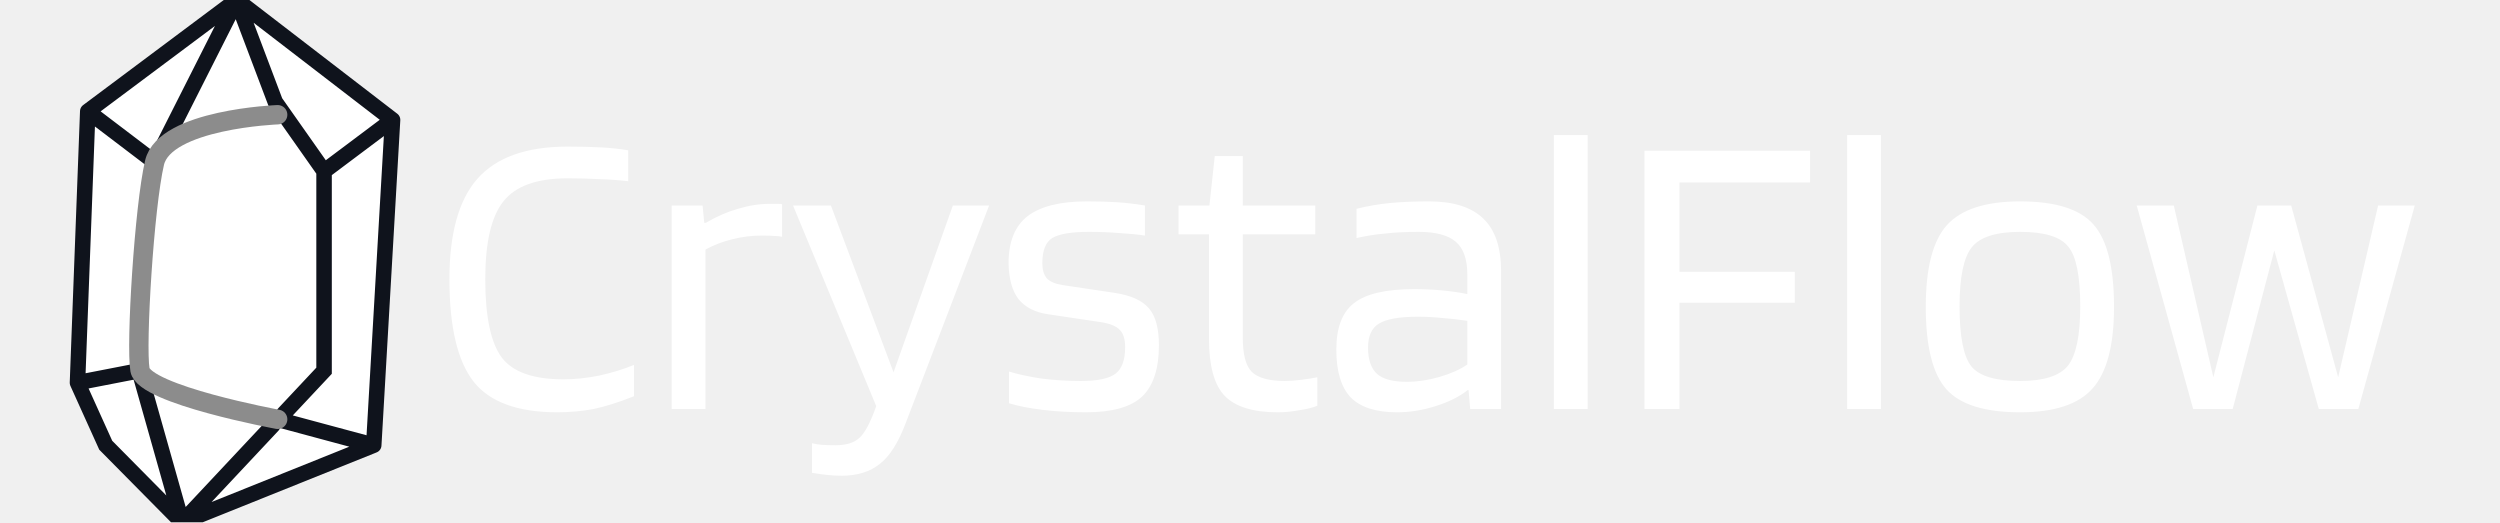
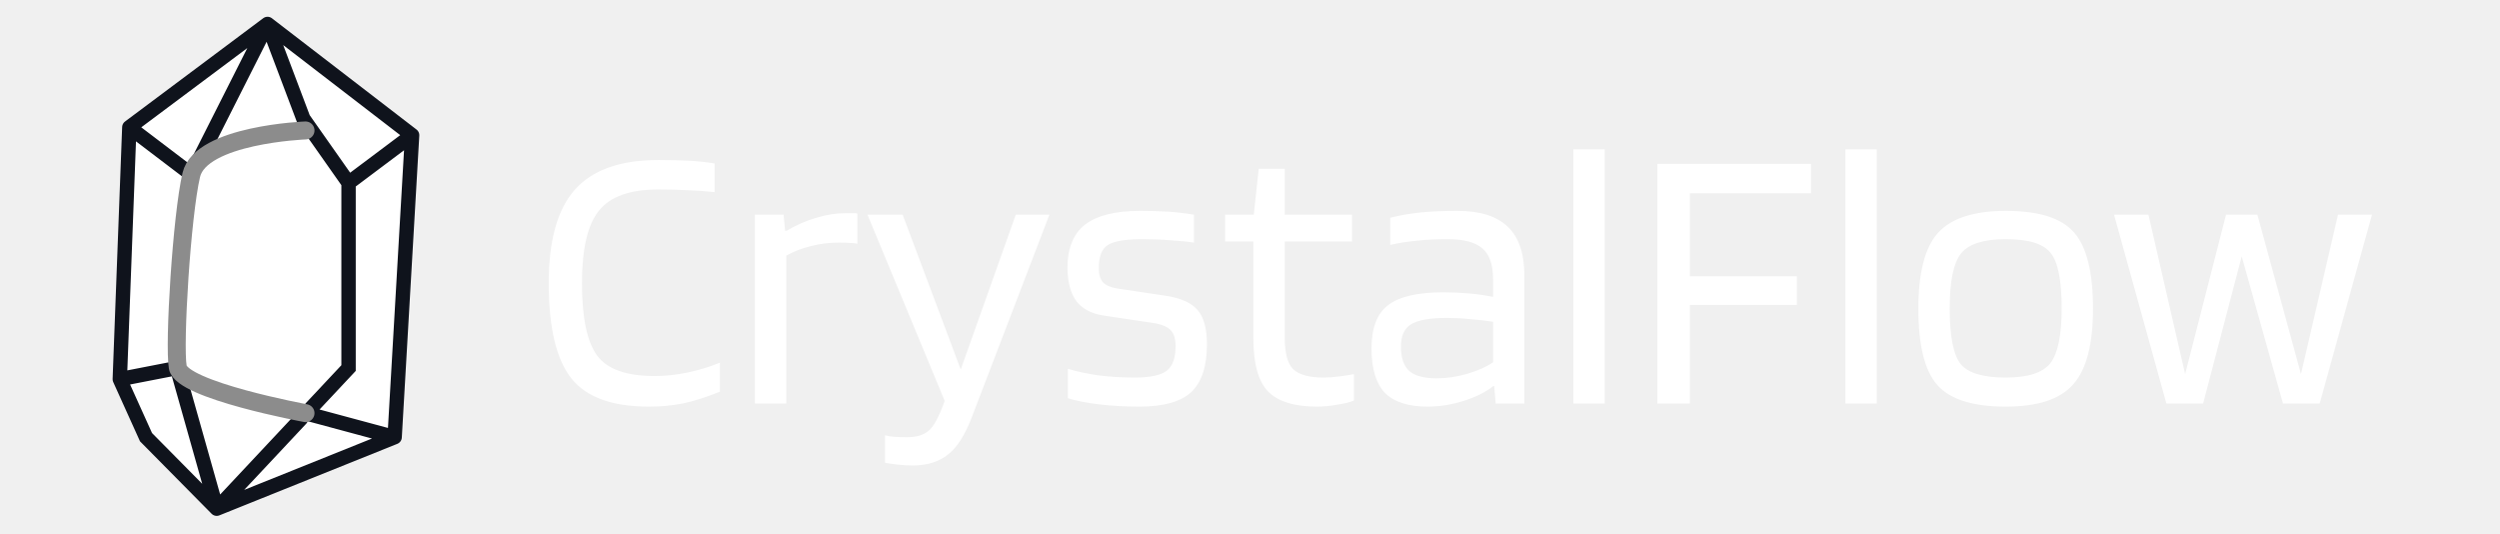
- <svg xmlns="http://www.w3.org/2000/svg" width="1936" height="405" viewBox="0 0 1936 405" fill="none">
-   <g clip-path="url(#clip0_48_34)">
-     <path d="M67.957 86.196L60 296.38L81.88 344.783L140.891 404.456L289.413 344.783L304 92.826L250.957 132.609L213.163 78.902L183.326 0L67.957 86.196Z" fill="white" />
-     <path d="M250.957 132.609L304 92.826L183.326 0L213.163 78.902L250.957 132.609Z" fill="white" />
-     <path d="M117.685 123.989L67.957 86.196M67.957 86.196L60 296.38M67.957 86.196L183.326 0M60 296.38L102.435 288.129M60 296.38L81.88 344.783L140.891 404.456M211.174 329.517L140.891 404.456M140.891 404.456L109.238 292.402M140.891 404.456L289.413 344.783M215.512 324.891L289.413 344.783M219.793 320.326L250.957 287.098V132.609M250.957 132.609L304 92.826M250.957 132.609L213.163 78.902L183.326 0M304 92.826L289.413 344.783M304 92.826L183.326 0M183.326 0L123.024 119.348" stroke="#0F131C" stroke-width="12" stroke-linecap="round" />
-     <path d="M215.024 324.72C215.024 324.72 111.717 305.663 108.402 286.435C105.087 267.207 111.717 159.794 119.674 125.978C127.63 92.163 215.024 88.848 215.024 88.848" stroke="#8C8C8C" stroke-width="15" stroke-linecap="round" />
-     <path d="M436.399 293.76C445.118 293.76 454.263 292.803 463.833 290.889C473.616 288.763 482.654 285.998 490.948 282.595V306.839C479.251 311.518 468.831 314.814 459.686 316.728C450.754 318.43 441.397 319.28 431.614 319.28C400.99 319.28 379.404 311.412 366.857 295.674C354.31 279.724 348.036 253.247 348.036 216.243C348.036 180.728 355.267 154.783 369.728 138.407C384.402 121.819 407.689 113.525 439.589 113.525C449.372 113.525 458.091 113.738 465.747 114.163C473.403 114.589 480.315 115.333 486.482 116.396V140.321C479.039 139.471 471.489 138.939 463.833 138.726C456.39 138.301 448.308 138.088 439.589 138.088C415.77 138.088 399.182 144.043 389.825 155.952C380.468 167.649 375.789 187.746 375.789 216.243C375.789 245.166 380.042 265.369 388.549 276.853C397.056 288.125 413.006 293.76 436.399 293.76ZM546.319 316.728H520.161V159.142H544.086L545.362 172.54H546.638C554.932 167.649 563.226 164.034 571.52 161.694C579.814 159.142 588.002 157.866 596.083 157.866C599.486 157.866 601.719 157.866 602.782 157.866C604.058 157.866 605.015 157.973 605.653 158.185V183.386C604.165 182.961 602.251 182.748 599.911 182.748C597.785 182.536 594.382 182.429 589.703 182.429C582.047 182.429 574.498 183.386 567.054 185.3C559.824 187.002 552.912 189.66 546.319 193.275V316.728ZM646.976 344.8C655.058 344.8 661.119 342.993 665.159 339.377C669.413 335.975 673.879 327.681 678.557 314.495L614.119 159.142H643.467L691.955 288.337L737.891 159.142H765.963L701.525 327.255C695.783 342.567 689.084 353.201 681.428 359.155C673.772 365.323 663.883 368.406 651.761 368.406C648.146 368.406 644.318 368.194 640.277 367.768C636.449 367.343 632.621 366.811 628.793 366.173V343.205C631.133 343.843 633.685 344.269 636.449 344.481C639.427 344.694 642.936 344.8 646.976 344.8ZM843.236 179.558C829.625 179.558 820.162 181.153 814.845 184.343C809.741 187.533 807.189 194.02 807.189 203.802C807.189 208.906 808.359 212.841 810.698 215.605C813.25 218.157 817.184 219.859 822.501 220.709L863.014 226.77C875.774 228.684 884.706 232.725 889.81 238.892C894.914 244.847 897.466 254.311 897.466 267.283C897.466 285.573 893.106 298.864 884.387 307.158C875.668 315.24 861.206 319.28 841.003 319.28C828.881 319.28 817.61 318.642 807.189 317.366C796.768 316.09 788.155 314.389 781.35 312.262V287.699C788.155 289.826 796.449 291.634 806.232 293.122C816.227 294.398 826.435 295.036 836.856 295.036C850.041 295.036 859.08 293.122 863.971 289.294C868.862 285.466 871.308 278.661 871.308 268.878C871.308 262.711 869.926 258.245 867.161 255.48C864.396 252.503 859.399 250.483 852.168 249.419L811.655 243.358C801.447 241.87 793.791 237.935 788.687 231.555C783.796 225.175 781.244 215.924 781.031 203.802C781.031 187.214 785.922 175.092 795.705 167.436C805.7 159.78 821.012 155.952 841.641 155.952C850.148 155.952 857.804 156.165 864.609 156.59C871.627 157.016 878.964 157.866 886.62 159.142V182.429C881.091 181.579 874.604 180.941 867.161 180.515C859.718 179.877 851.743 179.558 843.236 179.558ZM1020.14 292.165V314.176C1016.74 315.665 1012.06 316.835 1006.11 317.685C1000.37 318.749 994.837 319.28 989.52 319.28C970.38 319.28 956.663 315.027 948.369 306.52C940.288 298.014 936.247 283.34 936.247 262.498V181.472H912.641V159.142H936.566L940.713 120.862H962.405V159.142H1018.55V181.472H962.405V261.541C962.405 274.514 964.744 283.34 969.423 288.018C974.314 292.697 982.821 295.036 994.943 295.036C998.771 295.036 1003.13 294.717 1008.02 294.079C1013.13 293.441 1017.17 292.803 1020.14 292.165ZM1081.74 319.28C1065.58 319.28 1053.67 315.452 1046.01 307.796C1038.57 299.928 1034.85 287.593 1034.85 270.792C1034.85 253.779 1039.42 241.763 1048.56 234.745C1057.71 227.515 1073.23 223.899 1095.14 223.899C1102.37 223.899 1109.49 224.218 1116.51 224.856C1123.53 225.494 1130.12 226.451 1136.29 227.727V212.415C1136.29 200.719 1133.31 192.318 1127.36 187.214C1121.4 182.11 1111.83 179.558 1098.65 179.558C1088.87 179.558 1080.25 179.984 1072.81 180.834C1065.37 181.472 1057.92 182.642 1050.48 184.343V161.694C1058.99 159.568 1067.6 158.079 1076.32 157.228C1085.25 156.378 1095.35 155.952 1106.62 155.952C1125.55 155.952 1139.59 160.418 1148.73 169.35C1157.88 178.07 1162.45 191.68 1162.45 210.182V316.728H1138.52L1137.25 302.054H1136.61C1130.23 307.158 1121.93 311.305 1111.73 314.495C1101.73 317.685 1091.74 319.28 1081.74 319.28ZM1098.01 245.272C1083.55 245.272 1073.45 247.08 1067.7 250.695C1062.18 254.098 1059.41 260.265 1059.41 269.197C1059.41 278.555 1061.75 285.36 1066.43 289.613C1071.11 293.654 1078.76 295.674 1089.4 295.674C1097.69 295.674 1106.2 294.398 1114.92 291.846C1123.64 289.294 1130.76 286.104 1136.29 282.276V248.462C1129.27 247.399 1122.68 246.655 1116.51 246.229C1110.56 245.591 1104.39 245.272 1098.01 245.272ZM1229.49 104.593V316.728H1203.33V104.593H1229.49ZM1300.58 234.426V316.728H1273.47V116.715H1401.71V141.278H1300.58V210.501H1389.9V234.426H1300.58ZM1456.59 104.593V316.728H1430.43V104.593H1456.59ZM1637.1 237.616C1637.1 267.39 1631.57 288.444 1620.51 300.778C1609.67 313.113 1590.95 319.28 1564.37 319.28C1536.94 319.28 1517.9 313.326 1507.27 301.416C1496.64 289.507 1491.32 268.24 1491.32 237.616C1491.32 207.63 1496.74 186.576 1507.59 174.454C1518.65 162.12 1537.57 155.952 1564.37 155.952C1591.8 155.952 1610.73 161.907 1621.15 173.816C1631.79 185.726 1637.1 206.992 1637.1 237.616ZM1517.48 237.297C1517.48 260.691 1520.56 276.215 1526.73 283.871C1532.9 291.315 1545.44 295.036 1564.37 295.036C1582.66 295.036 1594.99 291.102 1601.37 283.233C1607.75 275.152 1610.94 259.84 1610.94 237.297C1610.94 213.904 1607.86 198.486 1601.69 191.042C1595.74 183.386 1583.3 179.558 1564.37 179.558C1545.87 179.558 1533.43 183.493 1527.05 191.361C1520.67 199.23 1517.48 214.542 1517.48 237.297ZM1841.61 159.142H1870L1826.3 316.728H1795.67L1761.22 193.913L1729 316.728H1698.38L1654.67 159.142H1683.38L1714.01 292.165L1748.14 159.142H1774.3L1810.67 292.165L1841.61 159.142Z" fill="white" />
-   </g>
-   <defs>
-     <clipPath id="clip0_48_34">
-       <rect width="1936" height="404.457" fill="white" />
-     </clipPath>
-   </defs>
+ <svg xmlns="http://www.w3.org/2000/svg" width="2086" height="445" viewBox="0 0 2086 445" fill="none">
+   <path d="M107.957 106.196L100 316.38L121.88 364.783L180.891 424.457L329.413 364.783L344 112.826L290.957 152.609L253.163 98.902L223.326 20L107.957 106.196Z" fill="white" />
+   <path d="M290.957 152.609L344 112.826L223.326 20L253.163 98.902L290.957 152.609Z" fill="white" />
+   <path d="M157.685 143.989L107.957 106.196M107.957 106.196L100 316.38M107.957 106.196L223.326 20M100 316.38L142.435 308.129M100 316.38L121.88 364.783L180.891 424.456M251.174 349.517L180.891 424.456M180.891 424.456L149.238 312.402M180.891 424.456L329.413 364.783M255.512 344.891L329.413 364.783M259.793 340.326L290.957 307.098V152.609M290.957 152.609L344 112.826M290.957 152.609L253.163 98.902L223.326 20M344 112.826L329.413 364.783M344 112.826L223.326 20M223.326 20L163.024 139.348" stroke="#0F131C" stroke-width="12" stroke-linecap="round" />
+   <path d="M255.024 344.72C255.024 344.72 151.717 325.663 148.402 306.435C145.087 287.206 151.717 179.793 159.674 145.978C167.63 112.163 255.024 108.848 255.024 108.848" stroke="#8C8C8C" stroke-width="15" stroke-linecap="round" />
+   <path d="M546.399 313.76C555.118 313.76 564.263 312.803 573.833 310.889C583.616 308.763 592.654 305.998 600.948 302.595V326.839C589.251 331.518 578.831 334.814 569.686 336.728C560.754 338.43 551.397 339.28 541.614 339.28C510.99 339.28 489.404 331.412 476.857 315.674C464.31 299.724 458.036 273.247 458.036 236.243C458.036 200.728 465.267 174.783 479.728 158.407C494.402 141.819 517.689 133.525 549.589 133.525C559.372 133.525 568.091 133.738 575.747 134.163C583.403 134.589 590.315 135.333 596.482 136.396V160.321C589.039 159.471 581.489 158.939 573.833 158.726C566.39 158.301 558.308 158.088 549.589 158.088C525.77 158.088 509.182 164.043 499.825 175.952C490.468 187.649 485.789 207.746 485.789 236.243C485.789 265.166 490.042 285.369 498.549 296.853C507.056 308.125 523.006 313.76 546.399 313.76ZM656.319 336.728H630.161V179.142H654.086L655.362 192.54H656.638C664.932 187.649 673.226 184.034 681.52 181.694C689.814 179.142 698.002 177.866 706.083 177.866C709.486 177.866 711.719 177.866 712.782 177.866C714.058 177.866 715.015 177.973 715.653 178.185V203.386C714.165 202.961 712.251 202.748 709.911 202.748C707.785 202.536 704.382 202.429 699.703 202.429C692.047 202.429 684.498 203.386 677.054 205.3C669.824 207.002 662.912 209.66 656.319 213.275V336.728ZM756.976 364.8C765.058 364.8 771.119 362.993 775.159 359.377C779.413 355.975 783.879 347.681 788.557 334.495L724.119 179.142H753.467L801.955 308.337L847.891 179.142H875.963L811.525 347.255C805.783 362.567 799.084 373.201 791.428 379.155C783.772 385.323 773.883 388.406 761.761 388.406C758.146 388.406 754.318 388.194 750.277 387.768C746.449 387.343 742.621 386.811 738.793 386.173V363.205C741.133 363.843 743.685 364.269 746.449 364.481C749.427 364.694 752.936 364.8 756.976 364.8ZM953.236 199.558C939.625 199.558 930.162 201.153 924.845 204.343C919.741 207.533 917.189 214.02 917.189 223.802C917.189 228.906 918.359 232.841 920.698 235.605C923.25 238.157 927.184 239.859 932.501 240.709L973.014 246.77C985.774 248.684 994.706 252.725 999.81 258.892C1004.91 264.847 1007.47 274.311 1007.47 287.283C1007.47 305.573 1003.11 318.864 994.387 327.158C985.668 335.24 971.206 339.28 951.003 339.28C938.881 339.28 927.61 338.642 917.189 337.366C906.768 336.09 898.155 334.389 891.35 332.262V307.699C898.155 309.826 906.449 311.634 916.232 313.122C926.227 314.398 936.435 315.036 946.856 315.036C960.041 315.036 969.08 313.122 973.971 309.294C978.862 305.466 981.308 298.661 981.308 288.878C981.308 282.711 979.926 278.245 977.161 275.48C974.396 272.503 969.399 270.483 962.168 269.419L921.655 263.358C911.447 261.87 903.791 257.935 898.687 251.555C893.796 245.175 891.244 235.924 891.031 223.802C891.031 207.214 895.922 195.092 905.705 187.436C915.7 179.78 931.012 175.952 951.641 175.952C960.148 175.952 967.804 176.165 974.609 176.59C981.627 177.016 988.964 177.866 996.62 179.142V202.429C991.091 201.579 984.604 200.941 977.161 200.515C969.718 199.877 961.743 199.558 953.236 199.558ZM1130.14 312.165V334.176C1126.74 335.665 1122.06 336.835 1116.11 337.685C1110.37 338.749 1104.84 339.28 1099.52 339.28C1080.38 339.28 1066.66 335.027 1058.37 326.52C1050.29 318.014 1046.25 303.34 1046.25 282.498V201.472H1022.64V179.142H1046.57L1050.71 140.862H1072.41V179.142H1128.55V201.472H1072.41V281.541C1072.41 294.514 1074.74 303.34 1079.42 308.018C1084.31 312.697 1092.82 315.036 1104.94 315.036C1108.77 315.036 1113.13 314.717 1118.02 314.079C1123.13 313.441 1127.17 312.803 1130.14 312.165ZM1191.74 339.28C1175.58 339.28 1163.67 335.452 1156.01 327.796C1148.57 319.928 1144.85 307.593 1144.85 290.792C1144.85 273.779 1149.42 261.763 1158.56 254.745C1167.71 247.515 1183.23 243.899 1205.14 243.899C1212.37 243.899 1219.49 244.218 1226.51 244.856C1233.53 245.494 1240.12 246.451 1246.29 247.727V232.415C1246.29 220.719 1243.31 212.318 1237.36 207.214C1231.4 202.11 1221.83 199.558 1208.65 199.558C1198.87 199.558 1190.25 199.984 1182.81 200.834C1175.37 201.472 1167.92 202.642 1160.48 204.343V181.694C1168.99 179.568 1177.6 178.079 1186.32 177.228C1195.25 176.378 1205.35 175.952 1216.62 175.952C1235.55 175.952 1249.59 180.418 1258.73 189.35C1267.88 198.07 1272.45 211.68 1272.45 230.182V336.728H1248.52L1247.25 322.054H1246.61C1240.23 327.158 1231.93 331.305 1221.73 334.495C1211.73 337.685 1201.74 339.28 1191.74 339.28ZM1208.01 265.272C1193.55 265.272 1183.45 267.08 1177.7 270.695C1172.18 274.098 1169.41 280.265 1169.41 289.197C1169.41 298.555 1171.75 305.36 1176.43 309.613C1181.11 313.654 1188.76 315.674 1199.4 315.674C1207.69 315.674 1216.2 314.398 1224.92 311.846C1233.64 309.294 1240.76 306.104 1246.29 302.276V268.462C1239.27 267.399 1232.68 266.655 1226.51 266.229C1220.56 265.591 1214.39 265.272 1208.01 265.272ZM1339.49 124.593V336.728H1313.33V124.593H1339.49ZM1410.58 254.426V336.728H1383.47V136.715H1511.71V161.278H1410.58V230.501H1499.9V254.426H1410.58ZM1566.59 124.593V336.728H1540.43V124.593H1566.59ZM1747.1 257.616C1747.1 287.39 1741.57 308.444 1730.51 320.778C1719.67 333.113 1700.95 339.28 1674.37 339.28C1646.94 339.28 1627.9 333.326 1617.27 321.416C1606.64 309.507 1601.32 288.24 1601.32 257.616C1601.32 227.63 1606.74 206.576 1617.59 194.454C1628.65 182.12 1647.57 175.952 1674.37 175.952C1701.8 175.952 1720.73 181.907 1731.15 193.816C1741.79 205.726 1747.1 226.992 1747.1 257.616ZM1627.48 257.297C1627.48 280.691 1630.56 296.215 1636.73 303.871C1642.9 311.315 1655.44 315.036 1674.37 315.036C1692.66 315.036 1704.99 311.102 1711.37 303.233C1717.75 295.152 1720.94 279.84 1720.94 257.297C1720.94 233.904 1717.86 218.486 1711.69 211.042C1705.74 203.386 1693.3 199.558 1674.37 199.558C1655.87 199.558 1643.43 203.493 1637.05 211.361C1630.67 219.23 1627.48 234.542 1627.48 257.297ZM1951.61 179.142H1980L1936.3 336.728H1905.67L1871.22 213.913L1839 336.728H1808.38L1764.67 179.142H1793.38L1824.01 312.165L1858.14 179.142H1884.3L1920.67 312.165L1951.61 179.142Z" fill="white" />
</svg>
